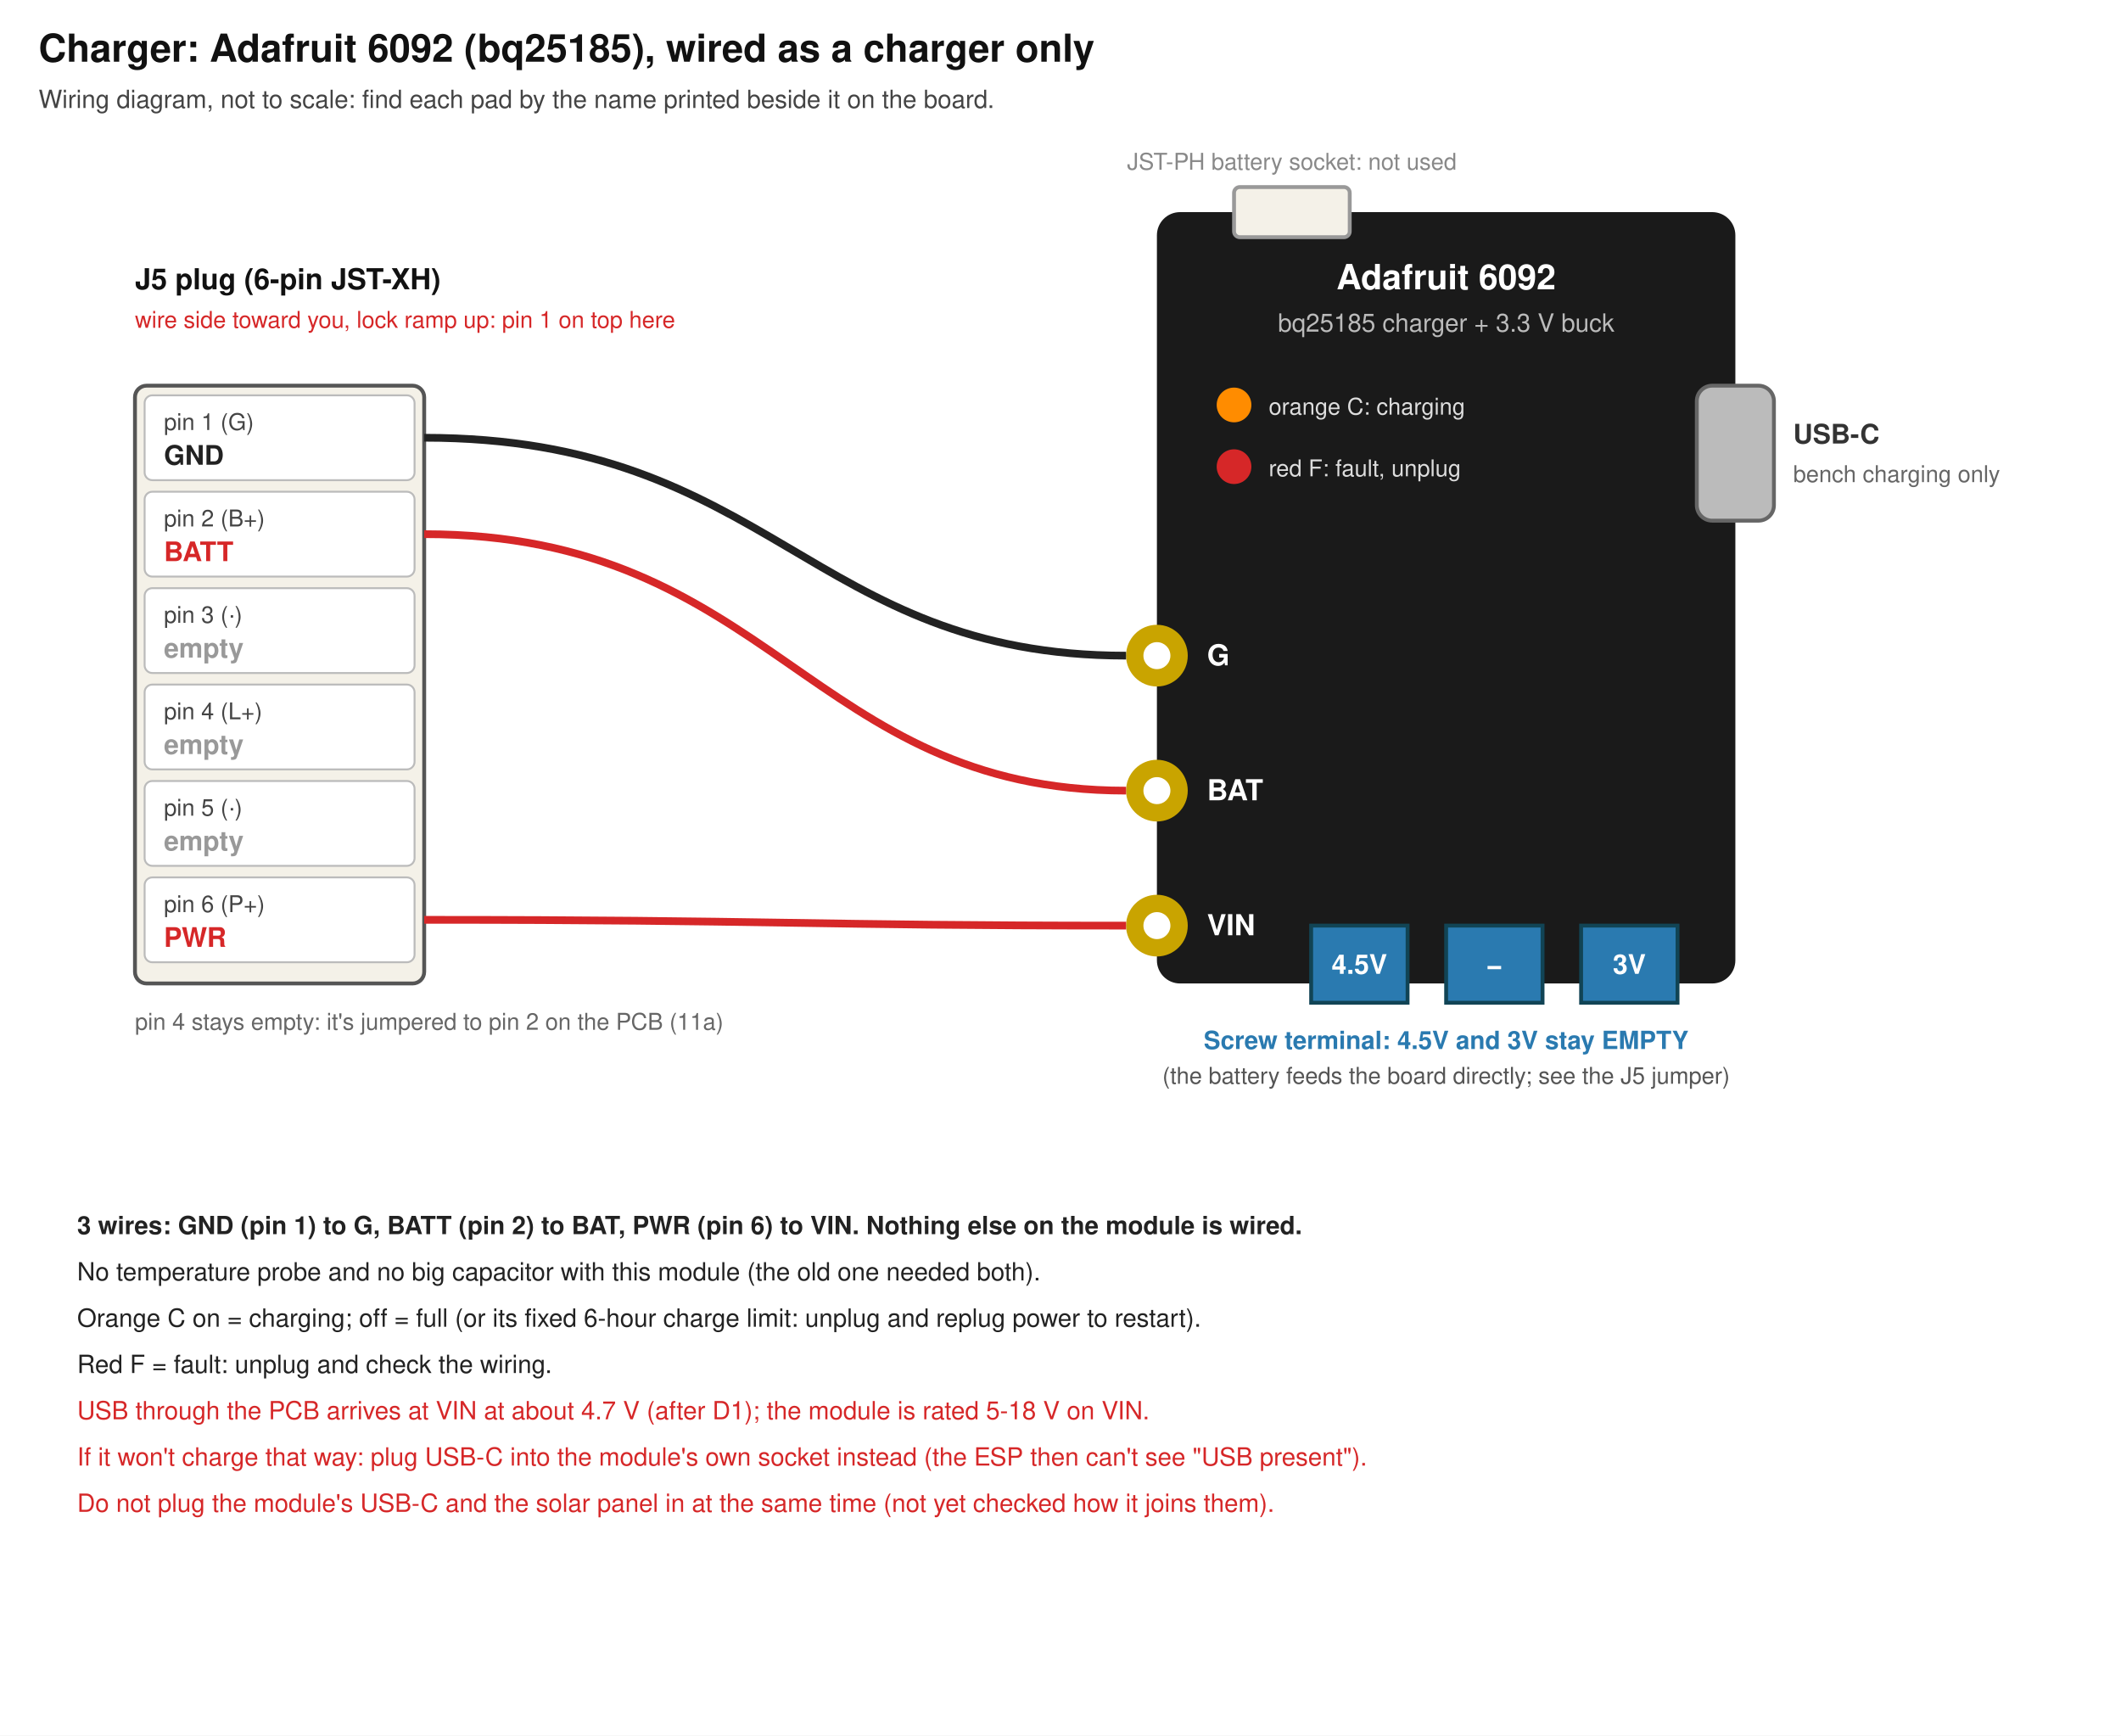
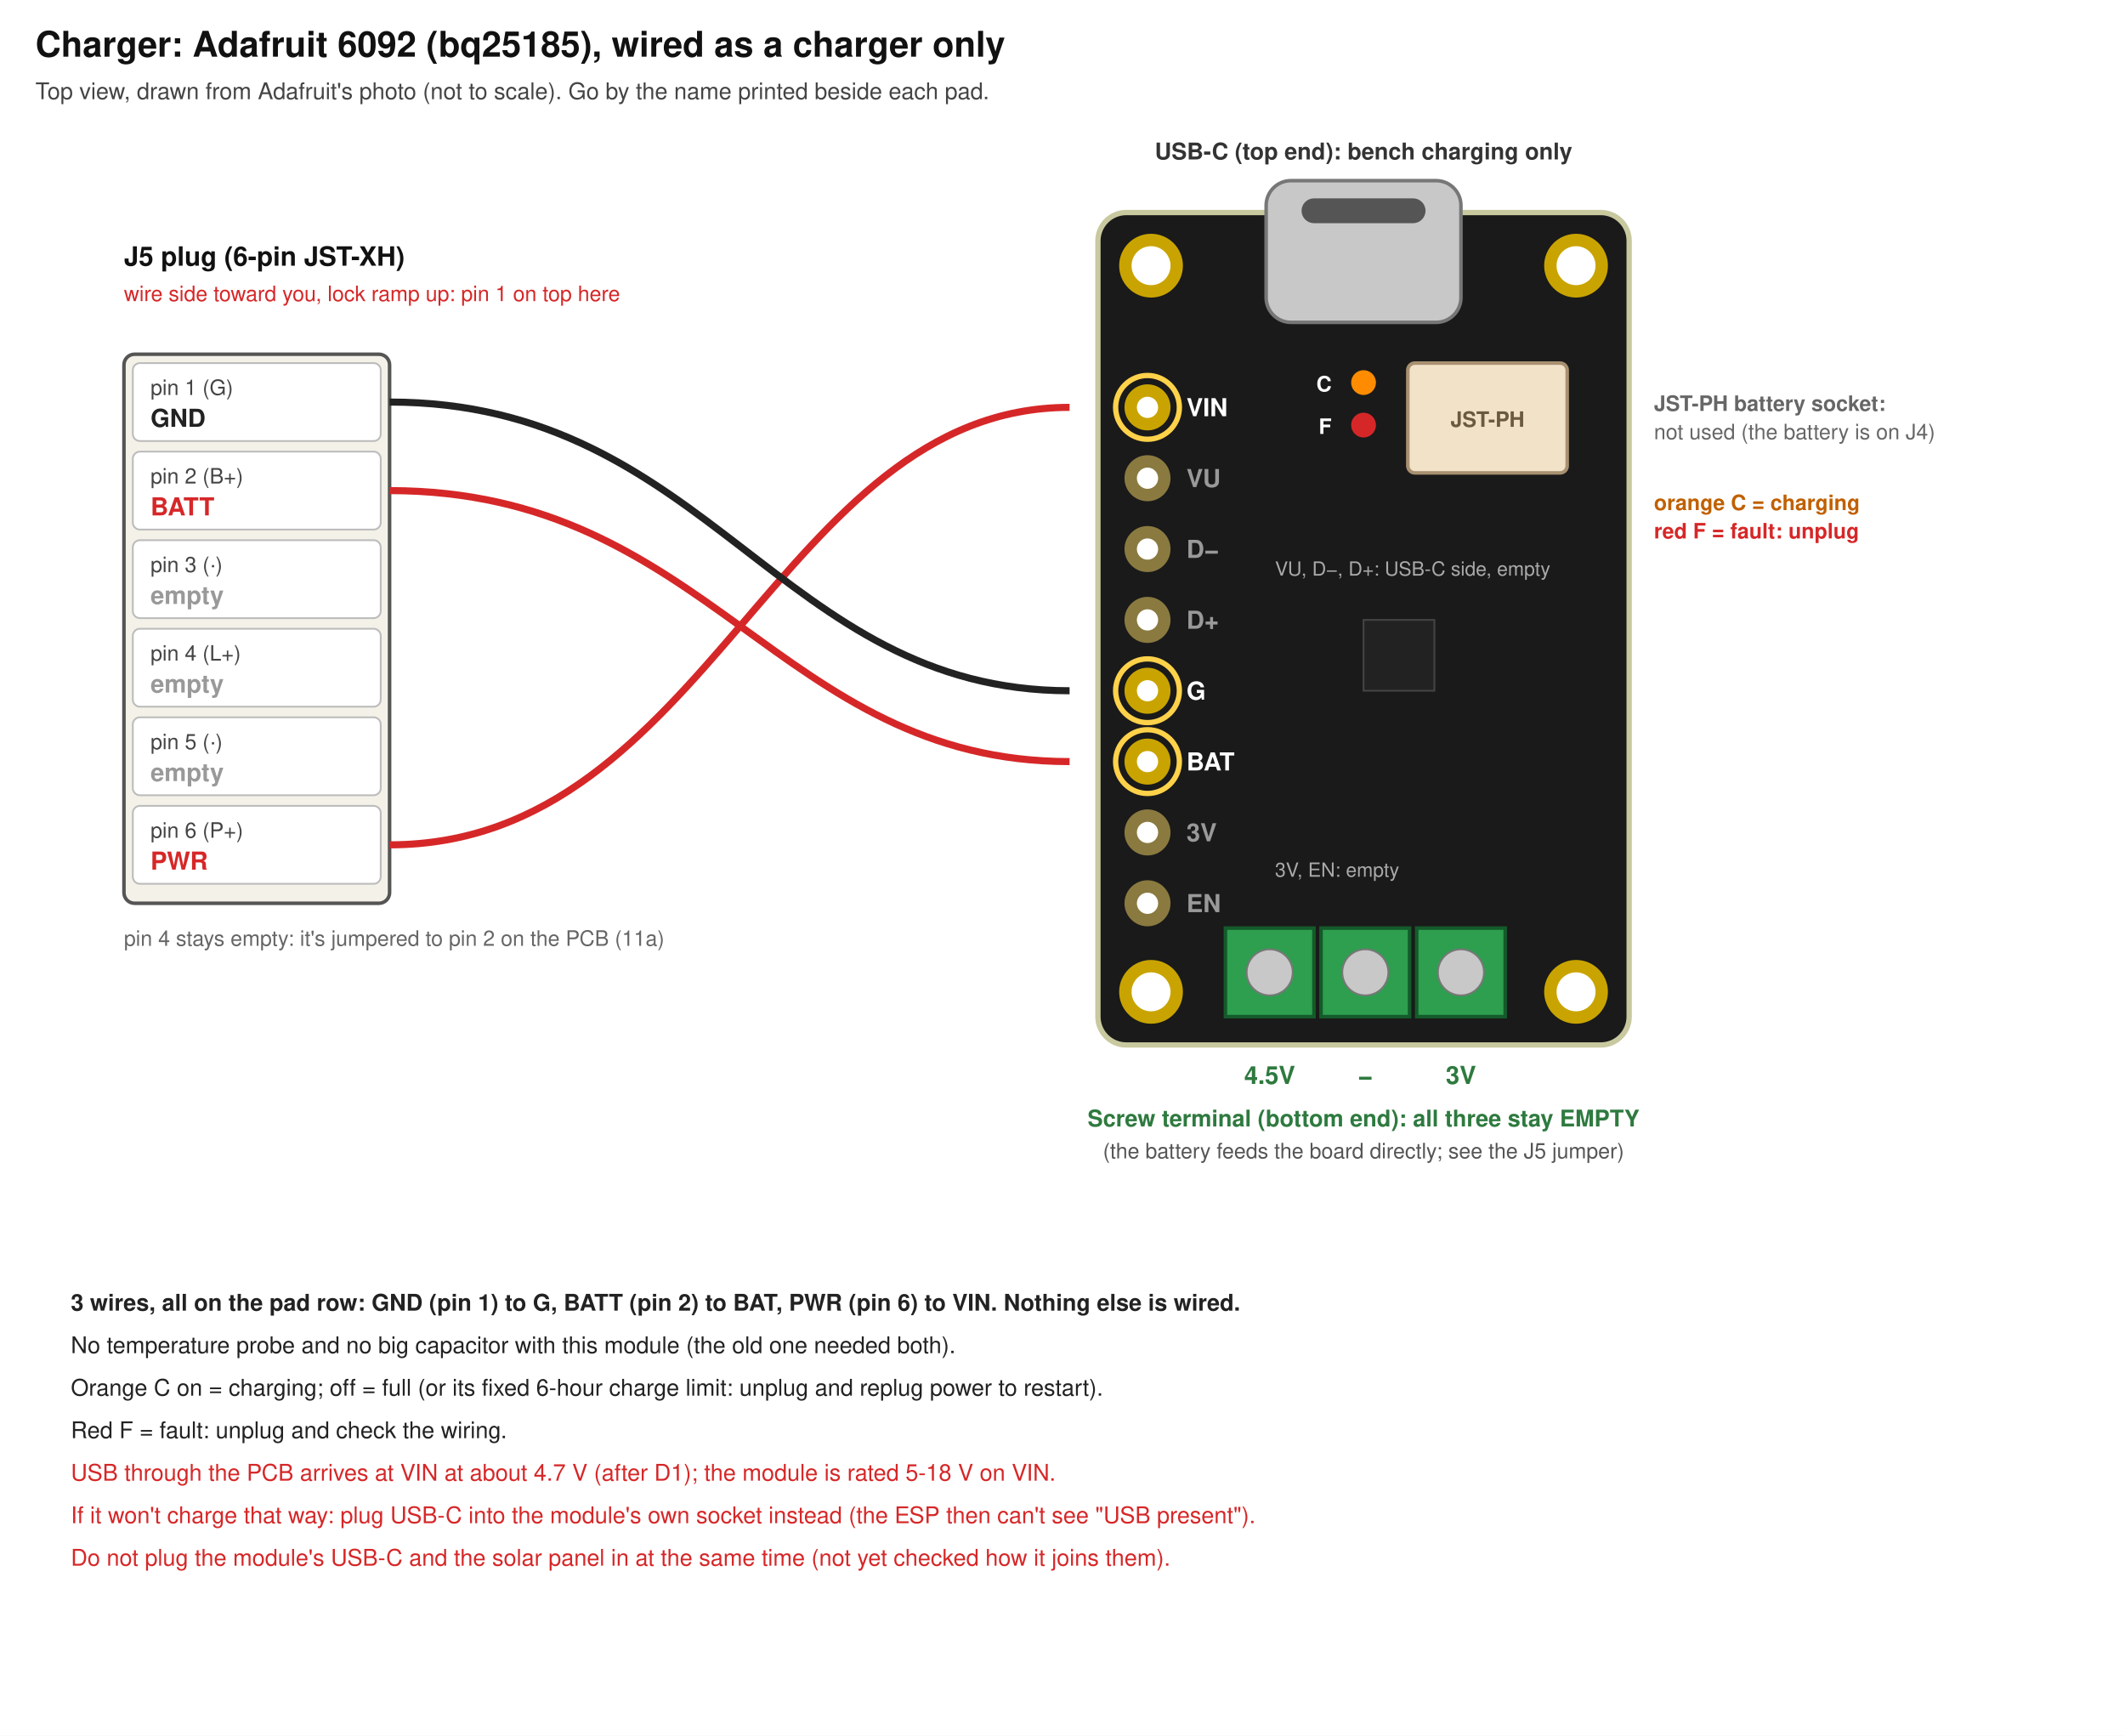
- <svg xmlns="http://www.w3.org/2000/svg" width="1100" height="900" font-family="Helvetica,Arial">
+ <svg xmlns="http://www.w3.org/2000/svg" width="1200" height="980" font-family="Helvetica,Arial">
  <rect width="100%" height="100%" fill="#fff" />
  <text x="20.0" y="32.0" font-size="20.0" fill="#111" font-weight="bold" text-anchor="start">Charger: Adafruit 6092 (bq25185), wired as a charger only</text>
-   <text x="20.0" y="56.0" font-size="13.0" fill="#444" font-weight="normal" text-anchor="start">Wiring diagram, not to scale: find each pad by the name printed beside it on the board.</text>
-   <rect x="600" y="110" width="300" height="400" rx="12" fill="#1a1a1a" />
-   <text x="750.0" y="150.0" font-size="18.0" fill="#fff" font-weight="bold" text-anchor="middle">Adafruit 6092</text>
-   <text x="750.0" y="172.0" font-size="13.0" fill="#bbb" font-weight="normal" text-anchor="middle">bq25185 charger + 3.3 V buck</text>
-   <rect x="880" y="200" width="40" height="70" rx="8" fill="#bbb" stroke="#666" stroke-width="2" />
-   <text x="930.0" y="230.0" font-size="14.0" fill="#333" font-weight="bold" text-anchor="start">USB-C</text>
-   <text x="930.0" y="250.0" font-size="12.0" fill="#666" font-weight="normal" text-anchor="start">bench charging only</text>
-   <rect x="640" y="97" width="60" height="26" rx="3" fill="#f4f1e8" stroke="#999" stroke-width="2" />
-   <text x="670.0" y="88.0" font-size="12.0" fill="#888" font-weight="normal" text-anchor="middle">JST-PH battery socket: not used</text>
-   <circle cx="640" cy="210" r="9" fill="#ff8c00" />
-   <text x="658.0" y="215.0" font-size="12.0" fill="#ddd" font-weight="normal" text-anchor="start">orange C: charging</text>
-   <circle cx="640" cy="242" r="9" fill="#d62728" />
-   <text x="658.0" y="247.0" font-size="12.0" fill="#ddd" font-weight="normal" text-anchor="start">red F: fault, unplug</text>
-   <circle cx="600" cy="340" r="16" fill="#c9a400" />
-   <circle cx="600" cy="340" r="7" fill="#fff" />
-   <text x="626.0" y="345.0" font-size="15.0" fill="#fff" font-weight="bold" text-anchor="start">G</text>
-   <circle cx="600" cy="410" r="16" fill="#c9a400" />
-   <circle cx="600" cy="410" r="7" fill="#fff" />
-   <text x="626.0" y="415.0" font-size="15.0" fill="#fff" font-weight="bold" text-anchor="start">BAT</text>
-   <circle cx="600" cy="480" r="16" fill="#c9a400" />
-   <circle cx="600" cy="480" r="7" fill="#fff" />
-   <text x="626.0" y="485.0" font-size="15.0" fill="#fff" font-weight="bold" text-anchor="start">VIN</text>
-   <rect x="680" y="480" width="50" height="40" fill="#2a7ab0" stroke="#145" stroke-width="2" />
-   <text x="705.0" y="505.0" font-size="14.0" fill="#fff" font-weight="bold" text-anchor="middle">4.5V</text>
-   <rect x="750" y="480" width="50" height="40" fill="#2a7ab0" stroke="#145" stroke-width="2" />
-   <text x="775.0" y="505.0" font-size="14.0" fill="#fff" font-weight="bold" text-anchor="middle">−</text>
-   <rect x="820" y="480" width="50" height="40" fill="#2a7ab0" stroke="#145" stroke-width="2" />
-   <text x="845.0" y="505.0" font-size="14.0" fill="#fff" font-weight="bold" text-anchor="middle">3V</text>
-   <text x="750.0" y="544.0" font-size="13.0" fill="#2a7ab0" font-weight="bold" text-anchor="middle">Screw terminal: 4.5V and 3V stay EMPTY</text>
-   <text x="750.0" y="562.0" font-size="12.0" fill="#555" font-weight="normal" text-anchor="middle">(the battery feeds the board directly; see the J5 jumper)</text>
+   <text x="20.0" y="56.0" font-size="13.0" fill="#444" font-weight="normal" text-anchor="start">Top view, drawn from Adafruit's photo (not to scale). Go by the name printed beside each pad.</text>
+   <rect x="620" y="120" width="300" height="470" rx="16" fill="#1a1a1a" stroke="#c9c9a0" stroke-width="3" />
+   <circle cx="650" cy="150" r="18" fill="#c9a400" />
+   <circle cx="650" cy="150" r="11" fill="#fff" />
+   <circle cx="890" cy="150" r="18" fill="#c9a400" />
+   <circle cx="890" cy="150" r="11" fill="#fff" />
+   <circle cx="650" cy="560" r="18" fill="#c9a400" />
+   <circle cx="650" cy="560" r="11" fill="#fff" />
+   <circle cx="890" cy="560" r="18" fill="#c9a400" />
+   <circle cx="890" cy="560" r="11" fill="#fff" />
+   <rect x="715" y="102" width="110" height="80" rx="14" fill="#c8c8c8" stroke="#777" stroke-width="2" />
+   <rect x="735" y="112" width="70" height="14" rx="7" fill="#555" />
+   <text x="770.0" y="90.0" font-size="13.0" fill="#333" font-weight="bold" text-anchor="middle">USB-C (top end): bench charging only</text>
+   <rect x="795" y="205" width="90" height="62" rx="4" fill="#f1e2c8" stroke="#a89070" stroke-width="2" />
+   <text x="840.0" y="241.0" font-size="12.0" fill="#6b5a40" font-weight="bold" text-anchor="middle">JST-PH</text>
+   <text x="934.0" y="232.0" font-size="12.0" fill="#666" font-weight="bold" text-anchor="start">JST-PH battery socket:</text>
+   <text x="934.0" y="248.0" font-size="12.0" fill="#666" font-weight="normal" text-anchor="start">not used (the battery is on J4)</text>
+   <circle cx="770" cy="216" r="7" fill="#ff8c00" />
+   <text x="752.0" y="221.0" font-size="12.0" fill="#fff" font-weight="bold" text-anchor="end">C</text>
+   <circle cx="770" cy="240" r="7" fill="#d62728" />
+   <text x="752.0" y="245.0" font-size="12.0" fill="#fff" font-weight="bold" text-anchor="end">F</text>
+   <text x="934.0" y="288.0" font-size="12.0" fill="#c06000" font-weight="bold" text-anchor="start">orange C = charging</text>
+   <text x="934.0" y="304.0" font-size="12.0" fill="#d62728" font-weight="bold" text-anchor="start">red F = fault: unplug</text>
+   <rect x="770" y="350" width="40" height="40" fill="#222" stroke="#444" />
+   <circle cx="648" cy="230" r="13" fill="#c9a400" />
+   <circle cx="648" cy="230" r="6" fill="#fff" />
+   <text x="670.0" y="235.0" font-size="14.0" fill="#fff" font-weight="bold" text-anchor="start">VIN</text>
+   <circle cx="648" cy="230" r="18" fill="none" stroke="#ffd24a" stroke-width="3" />
+   <circle cx="648" cy="270" r="13" fill="#8a7a40" />
+   <circle cx="648" cy="270" r="6" fill="#fff" />
+   <text x="670.0" y="275.0" font-size="14.0" fill="#999" font-weight="bold" text-anchor="start">VU</text>
+   <circle cx="648" cy="310" r="13" fill="#8a7a40" />
+   <circle cx="648" cy="310" r="6" fill="#fff" />
+   <text x="670.0" y="315.0" font-size="14.0" fill="#999" font-weight="bold" text-anchor="start">D−</text>
+   <circle cx="648" cy="350" r="13" fill="#8a7a40" />
+   <circle cx="648" cy="350" r="6" fill="#fff" />
+   <text x="670.0" y="355.0" font-size="14.0" fill="#999" font-weight="bold" text-anchor="start">D+</text>
+   <circle cx="648" cy="390" r="13" fill="#c9a400" />
+   <circle cx="648" cy="390" r="6" fill="#fff" />
+   <text x="670.0" y="395.0" font-size="14.0" fill="#fff" font-weight="bold" text-anchor="start">G</text>
+   <circle cx="648" cy="390" r="18" fill="none" stroke="#ffd24a" stroke-width="3" />
+   <circle cx="648" cy="430" r="13" fill="#c9a400" />
+   <circle cx="648" cy="430" r="6" fill="#fff" />
+   <text x="670.0" y="435.0" font-size="14.0" fill="#fff" font-weight="bold" text-anchor="start">BAT</text>
+   <circle cx="648" cy="430" r="18" fill="none" stroke="#ffd24a" stroke-width="3" />
+   <circle cx="648" cy="470" r="13" fill="#8a7a40" />
+   <circle cx="648" cy="470" r="6" fill="#fff" />
+   <text x="670.0" y="475.0" font-size="14.0" fill="#999" font-weight="bold" text-anchor="start">3V</text>
+   <circle cx="648" cy="510" r="13" fill="#8a7a40" />
+   <circle cx="648" cy="510" r="6" fill="#fff" />
+   <text x="670.0" y="515.0" font-size="14.0" fill="#999" font-weight="bold" text-anchor="start">EN</text>
+   <text x="720.0" y="325.0" font-size="11.0" fill="#aaa" font-weight="normal" text-anchor="start">VU, D−, D+: USB-C side, empty</text>
+   <text x="720.0" y="495.0" font-size="11.0" fill="#aaa" font-weight="normal" text-anchor="start">3V, EN: empty</text>
+   <rect x="692" y="524" width="50" height="50" fill="#2e9e4f" stroke="#145a2a" stroke-width="2" />
+   <circle cx="717" cy="549" r="13" fill="#c8c8c8" stroke="#777" />
+   <text x="717.0" y="612.0" font-size="14.0" fill="#2e7a3f" font-weight="bold" text-anchor="middle">4.5V</text>
+   <rect x="746" y="524" width="50" height="50" fill="#2e9e4f" stroke="#145a2a" stroke-width="2" />
+   <circle cx="771" cy="549" r="13" fill="#c8c8c8" stroke="#777" />
+   <text x="771.0" y="612.0" font-size="14.0" fill="#2e7a3f" font-weight="bold" text-anchor="middle">−</text>
+   <rect x="800" y="524" width="50" height="50" fill="#2e9e4f" stroke="#145a2a" stroke-width="2" />
+   <circle cx="825" cy="549" r="13" fill="#c8c8c8" stroke="#777" />
+   <text x="825.0" y="612.0" font-size="14.0" fill="#2e7a3f" font-weight="bold" text-anchor="middle">3V</text>
+   <text x="770.0" y="636.0" font-size="13.0" fill="#2e7a3f" font-weight="bold" text-anchor="middle">Screw terminal (bottom end): all three stay EMPTY</text>
+   <text x="770.0" y="654.0" font-size="12.0" fill="#555" font-weight="normal" text-anchor="middle">(the battery feeds the board directly; see the J5 jumper)</text>
  <text x="70.0" y="150.0" font-size="15.0" fill="#111" font-weight="bold" text-anchor="start">J5 plug (6-pin JST-XH)</text>
  <text x="70.0" y="170.0" font-size="12.0" fill="#d62728" font-weight="normal" text-anchor="start">wire side toward you, lock ramp up: pin 1 on top here</text>
  <rect x="70" y="200" width="150" height="310" rx="6" fill="#f4f1e8" stroke="#555" stroke-width="2" />
  <rect x="75" y="205" width="140" height="44" rx="4" fill="#fff" stroke="#bbb" />
  <text x="85.0" y="223.0" font-size="12.0" fill="#444" font-weight="normal" text-anchor="start">pin 1 (G)</text>
  <text x="85.0" y="241.0" font-size="14.0" fill="#222" font-weight="bold" text-anchor="start">GND</text>
  <rect x="75" y="255" width="140" height="44" rx="4" fill="#fff" stroke="#bbb" />
  <text x="85.0" y="273.0" font-size="12.0" fill="#444" font-weight="normal" text-anchor="start">pin 2 (B+)</text>
  <text x="85.0" y="291.0" font-size="14.0" fill="#d62728" font-weight="bold" text-anchor="start">BATT</text>
  <rect x="75" y="305" width="140" height="44" rx="4" fill="#fff" stroke="#bbb" />
  <text x="85.0" y="323.0" font-size="12.0" fill="#444" font-weight="normal" text-anchor="start">pin 3 (·)</text>
  <text x="85.0" y="341.0" font-size="14.0" fill="#999" font-weight="bold" text-anchor="start">empty</text>
  <rect x="75" y="355" width="140" height="44" rx="4" fill="#fff" stroke="#bbb" />
  <text x="85.0" y="373.0" font-size="12.0" fill="#444" font-weight="normal" text-anchor="start">pin 4 (L+)</text>
  <text x="85.0" y="391.0" font-size="14.0" fill="#999" font-weight="bold" text-anchor="start">empty</text>
  <rect x="75" y="405" width="140" height="44" rx="4" fill="#fff" stroke="#bbb" />
  <text x="85.0" y="423.0" font-size="12.0" fill="#444" font-weight="normal" text-anchor="start">pin 5 (·)</text>
  <text x="85.0" y="441.0" font-size="14.0" fill="#999" font-weight="bold" text-anchor="start">empty</text>
  <rect x="75" y="455" width="140" height="44" rx="4" fill="#fff" stroke="#bbb" />
  <text x="85.0" y="473.0" font-size="12.0" fill="#444" font-weight="normal" text-anchor="start">pin 6 (P+)</text>
  <text x="85.0" y="491.0" font-size="14.0" fill="#d62728" font-weight="bold" text-anchor="start">PWR</text>
-   <path d="M220 227 C 400 227, 420 340, 584 340" fill="none" stroke="#222" stroke-width="4" />
-   <path d="M220 277 C 400 277, 420 410, 584 410" fill="none" stroke="#d62728" stroke-width="4" />
-   <path d="M220 477 C 400 477, 420 480, 584 480" fill="none" stroke="#d62728" stroke-width="4" />
+   <path d="M220 477 C 400 477, 440 230, 604 230" fill="none" stroke="#d62728" stroke-width="4" />
+   <path d="M220 227 C 400 227, 440 390, 604 390" fill="none" stroke="#222" stroke-width="4" />
+   <path d="M220 277 C 400 277, 440 430, 604 430" fill="none" stroke="#d62728" stroke-width="4" />
  <text x="70.0" y="534.0" font-size="12.0" fill="#666" font-weight="normal" text-anchor="start">pin 4 stays empty: it's jumpered to pin 2 on the PCB (11a)</text>
-   <text x="40.0" y="640.0" font-size="13.0" fill="#222" font-weight="bold" text-anchor="start">3 wires: GND (pin 1) to G, BATT (pin 2) to BAT, PWR (pin 6) to VIN. Nothing else on the module is wired.</text>
-   <text x="40.0" y="664.0" font-size="13.0" fill="#222" font-weight="normal" text-anchor="start">No temperature probe and no big capacitor with this module (the old one needed both).</text>
-   <text x="40.0" y="688.0" font-size="13.0" fill="#222" font-weight="normal" text-anchor="start">Orange C on = charging; off = full (or its fixed 6-hour charge limit: unplug and replug power to restart).</text>
-   <text x="40.0" y="712.0" font-size="13.0" fill="#222" font-weight="normal" text-anchor="start">Red F = fault: unplug and check the wiring.</text>
-   <text x="40.0" y="736.0" font-size="13.0" fill="#d62728" font-weight="normal" text-anchor="start">USB through the PCB arrives at VIN at about 4.7 V (after D1); the module is rated 5-18 V on VIN.</text>
-   <text x="40.0" y="760.0" font-size="13.0" fill="#d62728" font-weight="normal" text-anchor="start">If it won't charge that way: plug USB-C into the module's own socket instead (the ESP then can't see "USB present").</text>
-   <text x="40.0" y="784.0" font-size="13.0" fill="#d62728" font-weight="normal" text-anchor="start">Do not plug the module's USB-C and the solar panel in at the same time (not yet checked how it joins them).</text>
+   <text x="40.0" y="740.0" font-size="13.0" fill="#222" font-weight="bold" text-anchor="start">3 wires, all on the pad row: GND (pin 1) to G, BATT (pin 2) to BAT, PWR (pin 6) to VIN. Nothing else is wired.</text>
+   <text x="40.0" y="764.0" font-size="13.0" fill="#222" font-weight="normal" text-anchor="start">No temperature probe and no big capacitor with this module (the old one needed both).</text>
+   <text x="40.0" y="788.0" font-size="13.0" fill="#222" font-weight="normal" text-anchor="start">Orange C on = charging; off = full (or its fixed 6-hour charge limit: unplug and replug power to restart).</text>
+   <text x="40.0" y="812.0" font-size="13.0" fill="#222" font-weight="normal" text-anchor="start">Red F = fault: unplug and check the wiring.</text>
+   <text x="40.0" y="836.0" font-size="13.0" fill="#d62728" font-weight="normal" text-anchor="start">USB through the PCB arrives at VIN at about 4.7 V (after D1); the module is rated 5-18 V on VIN.</text>
+   <text x="40.0" y="860.0" font-size="13.0" fill="#d62728" font-weight="normal" text-anchor="start">If it won't charge that way: plug USB-C into the module's own socket instead (the ESP then can't see "USB present").</text>
+   <text x="40.0" y="884.0" font-size="13.0" fill="#d62728" font-weight="normal" text-anchor="start">Do not plug the module's USB-C and the solar panel in at the same time (not yet checked how it joins them).</text>
</svg>
